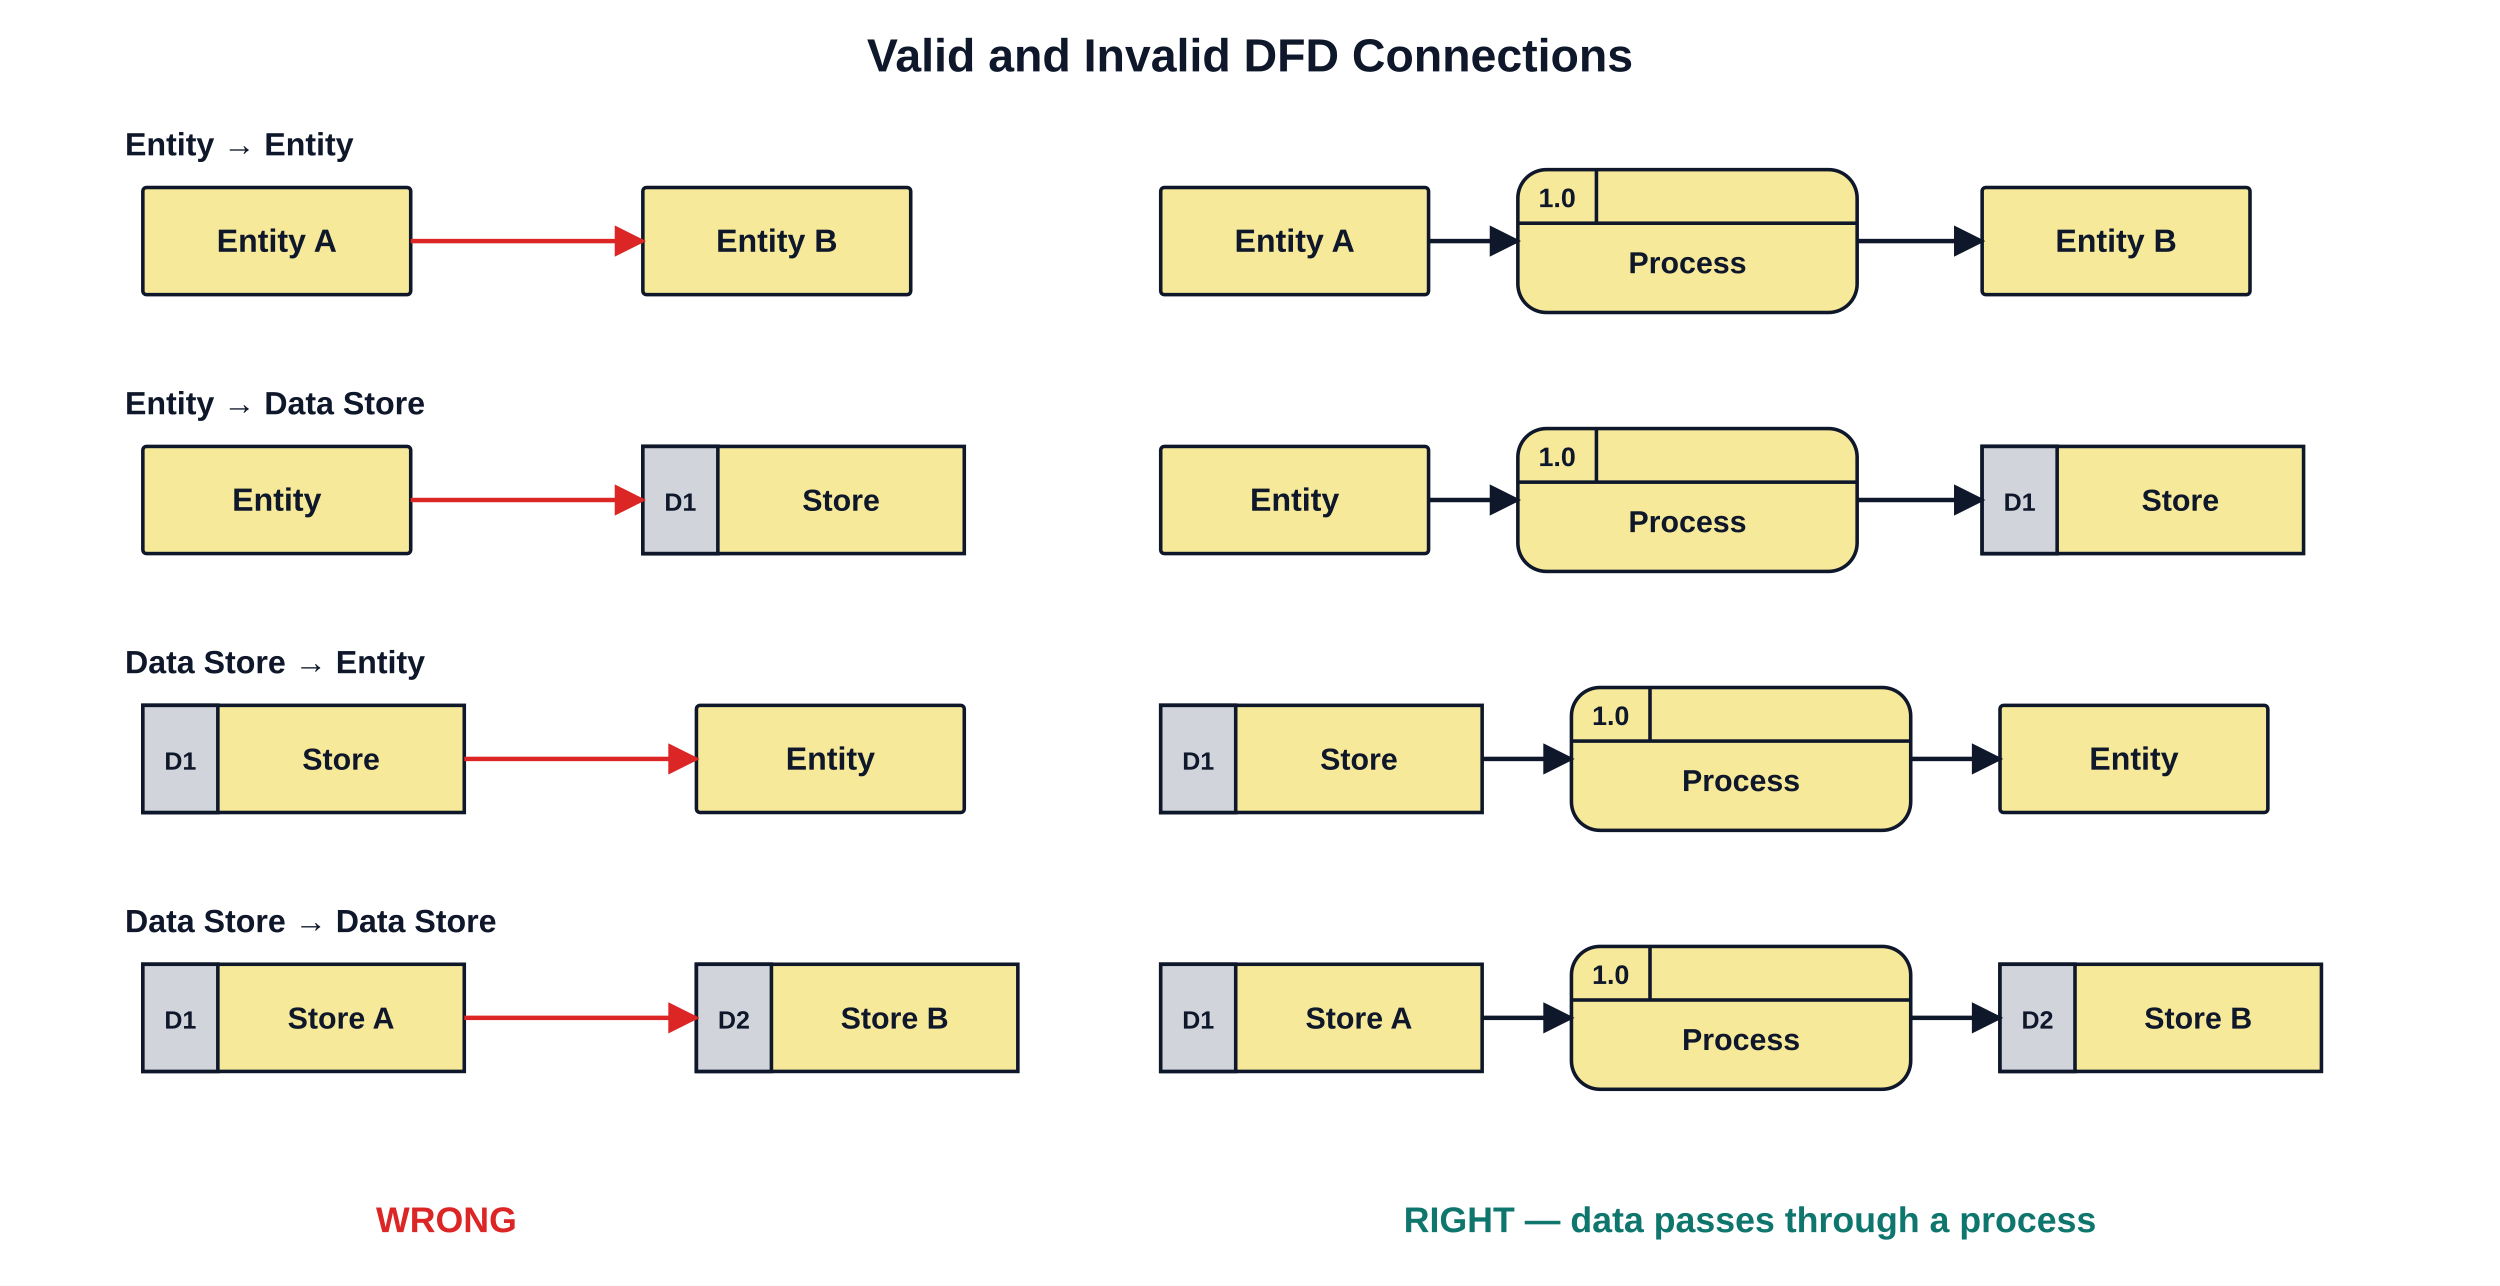
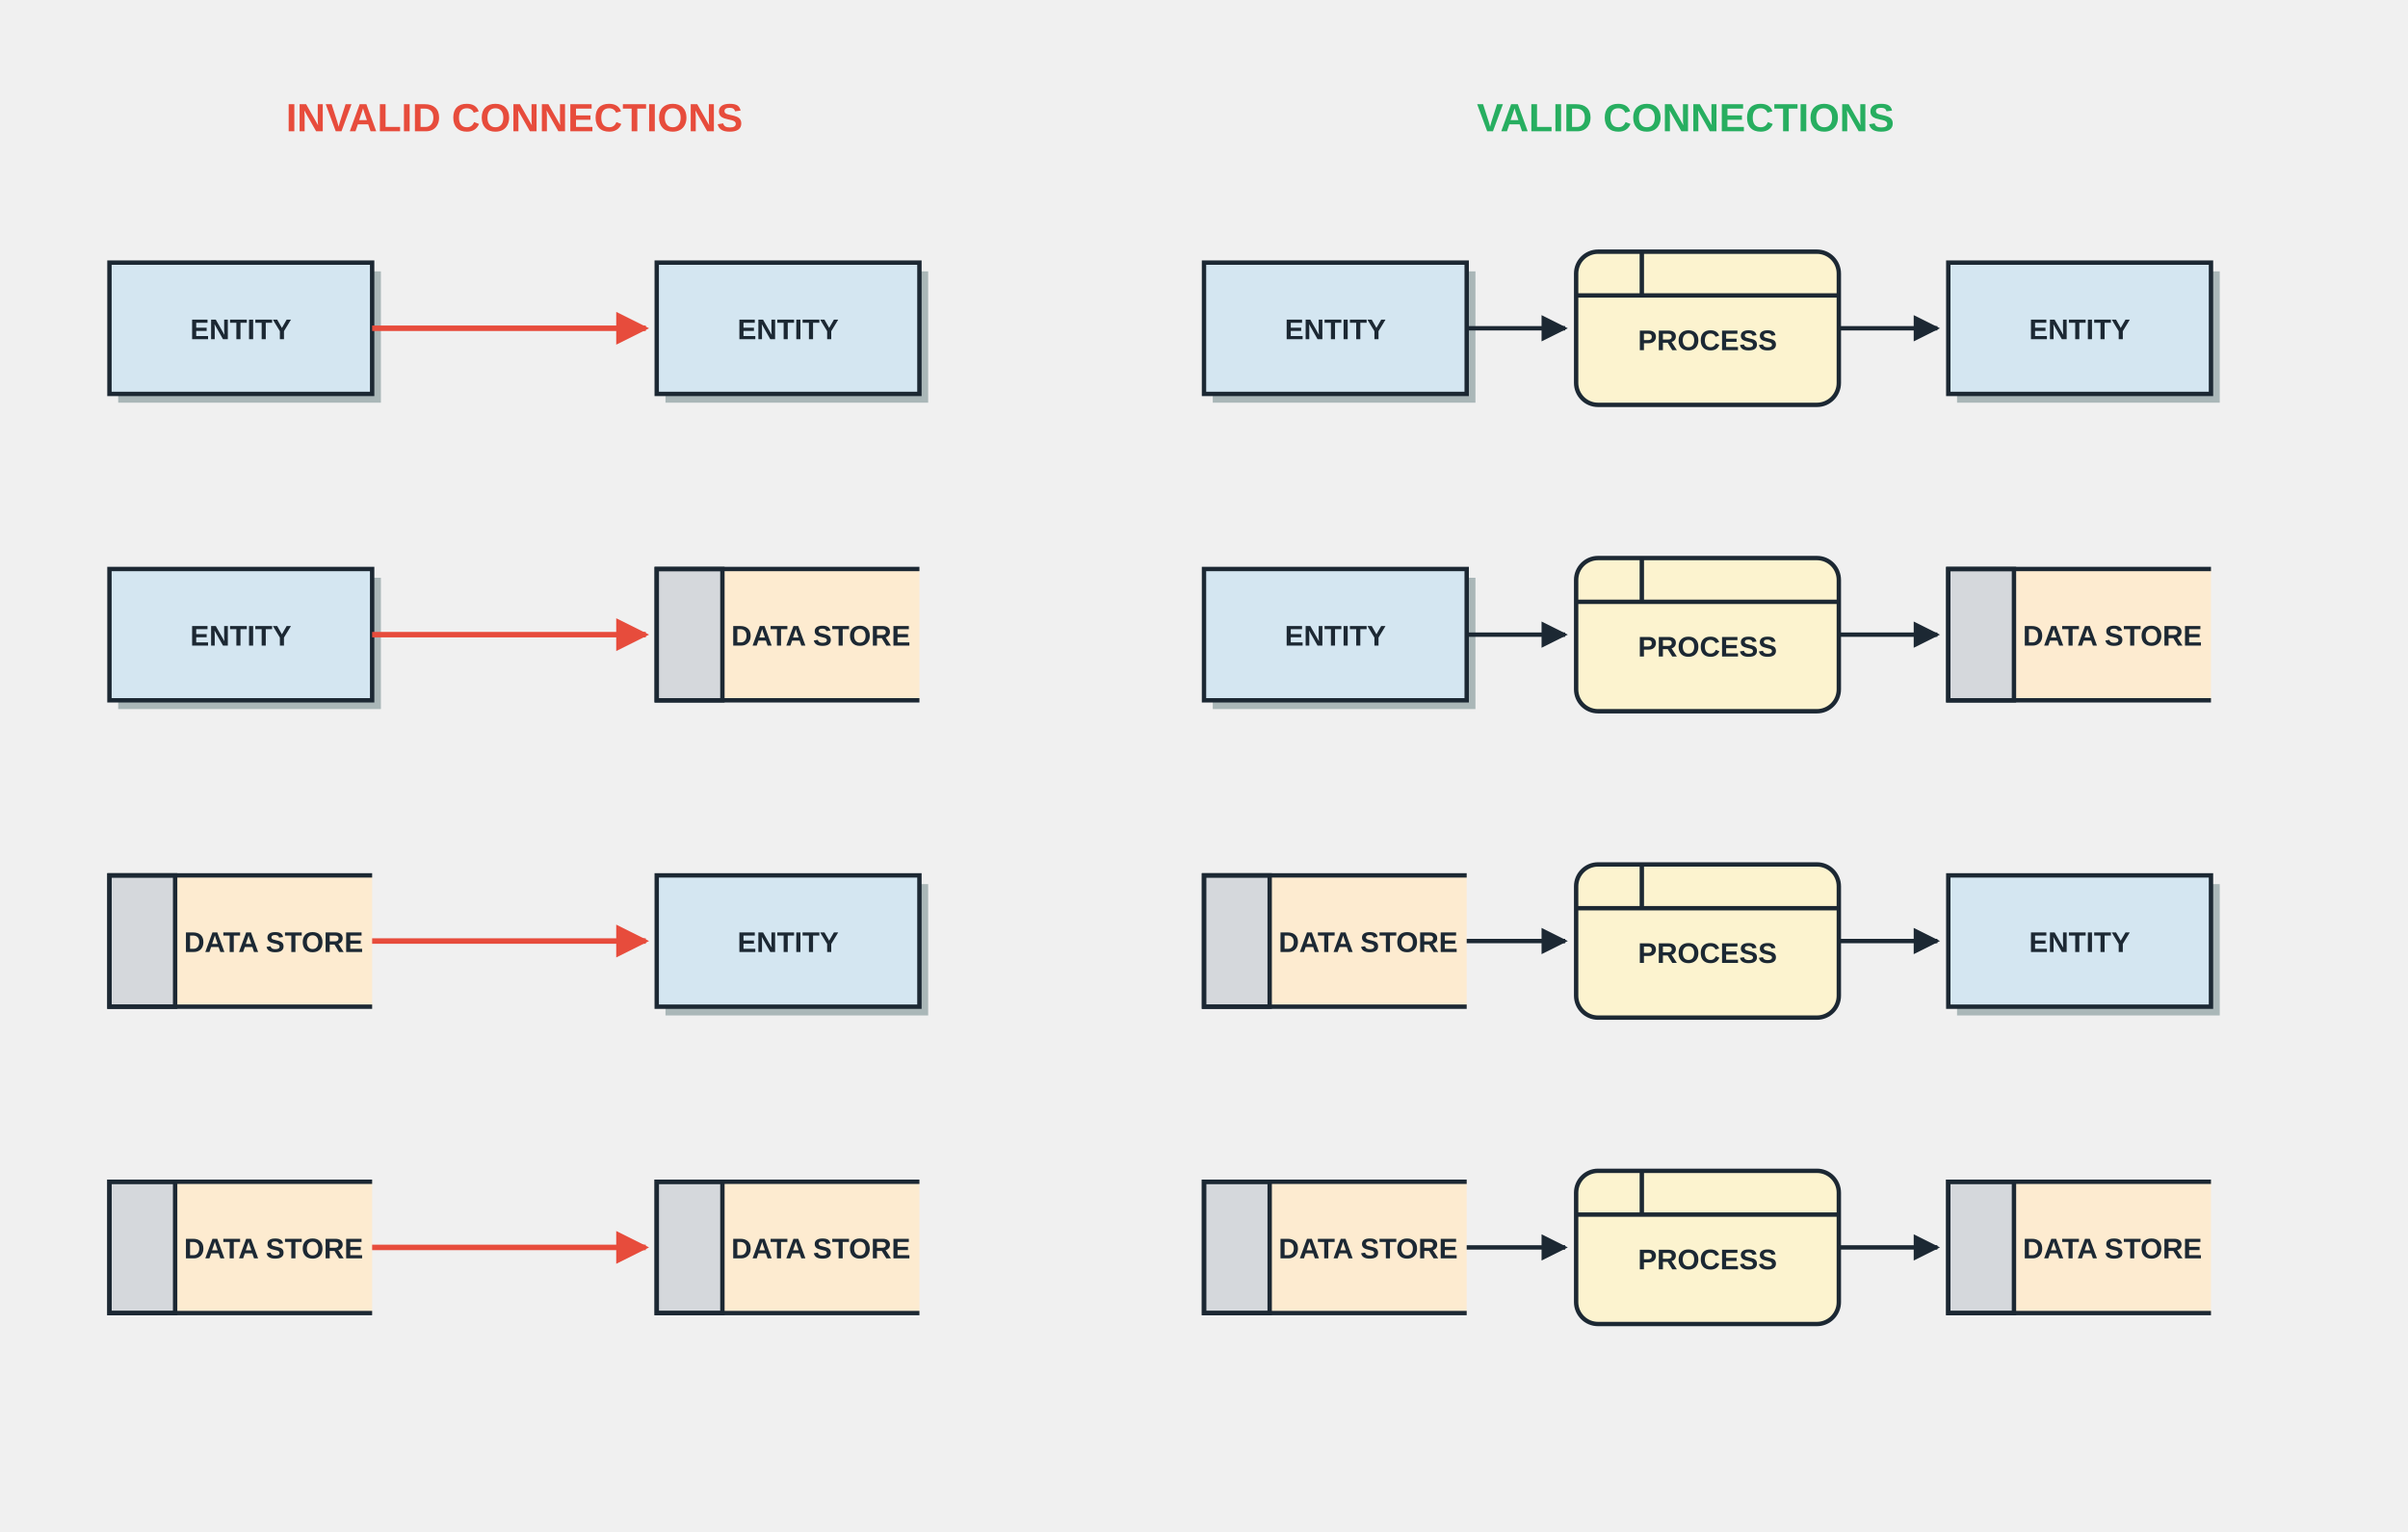
- <svg xmlns="http://www.w3.org/2000/svg" width="1400" height="720" viewBox="0 0 1400 720" role="img">
+ <svg xmlns="http://www.w3.org/2000/svg" viewBox="0 0 1100 700" width="100%" height="100%">
+   <style>
+     .entity { fill: #D4E6F1; stroke: #1C2833; stroke-width: 2px; }
+     .shadow { fill: #AAB7B8; }
+     .process { fill: #FCF3CF; stroke: #1C2833; stroke-width: 2px; }
+     .store { fill: #FDEBD0; stroke: #1C2833; stroke-width: 2px; fill-opacity: 0; }
+     .store-bg { fill: #FDEBD0; }
+     .store-id { fill: #D5D8DC; stroke: #1C2833; stroke-width: 2px; }
+     .line { stroke: #1C2833; stroke-width: 2px; fill: none; }
+     .line-invalid { stroke: #E74C3C; stroke-width: 2.5px; fill: none; }
+     .text-bold { font-family: Arial, sans-serif; font-weight: bold; font-size: 13px; fill: #1C2833; }
+     .title-invalid { font-family: Arial, sans-serif; font-weight: bold; font-size: 18px; fill: #E74C3C; text-anchor: middle; }
+     .title-valid { font-family: Arial, sans-serif; font-weight: bold; font-size: 18px; fill: #27AE60; text-anchor: middle; }
+   </style>
  <defs>
-     <marker id="arrow" viewBox="0 0 10 10" refX="9" refY="5" markerWidth="7" markerHeight="7" orient="auto-start-reverse">
-       <path d="M 0 0 L 10 5 L 0 10 z" fill="#0F172A" />
+     <marker id="arrow" viewBox="0 0 10 10" refX="9" refY="5" markerWidth="6" markerHeight="6" orient="auto-start-reverse">
+       <path d="M 0 0 L 10 5 L 0 10 z" fill="#1C2833" />
    </marker>
-     <marker id="arrowRed" viewBox="0 0 10 10" refX="9" refY="5" markerWidth="7" markerHeight="7" orient="auto-start-reverse">
-       <path d="M 0 0 L 10 5 L 0 10 z" fill="#DC2626" />
+     <marker id="arrow-invalid" viewBox="0 0 10 10" refX="9" refY="5" markerWidth="6" markerHeight="6" orient="auto-start-reverse">
+       <path d="M 0 0 L 10 5 L 0 10 z" fill="#E74C3C" />
    </marker>
  </defs>
-   <rect width="100%" height="100%" fill="#FFFFFF" />
-   <text x="700" y="40" font-family="Arial, Helvetica, sans-serif" font-size="26" font-weight="800" text-anchor="middle" fill="#0F172A">Valid and Invalid DFD Connections</text>
-   <text x="70" y="87" font-family="Arial, Helvetica, sans-serif" font-size="18" font-weight="800" text-anchor="start" fill="#0F172A">Entity → Entity</text>
-   <rect x="80" y="105" width="150" height="60" rx="2" fill="#F6E99A" stroke="#0F172A" stroke-width="2" />
-   <text x="155.0" y="141.0" font-family="Arial, Helvetica, sans-serif" font-size="18" font-weight="700" text-anchor="middle" fill="#0F172A">Entity A</text>
-   <rect x="360" y="105" width="150" height="60" rx="2" fill="#F6E99A" stroke="#0F172A" stroke-width="2" />
-   <text x="435.0" y="141.0" font-family="Arial, Helvetica, sans-serif" font-size="18" font-weight="700" text-anchor="middle" fill="#0F172A">Entity B</text>
-   <line x1="230" y1="135" x2="360" y2="135" stroke="#DC2626" stroke-width="2.5" marker-end="url(#arrowRed)" />
-   <rect x="650" y="105" width="150" height="60" rx="2" fill="#F6E99A" stroke="#0F172A" stroke-width="2" />
-   <text x="725.0" y="141.0" font-family="Arial, Helvetica, sans-serif" font-size="18" font-weight="700" text-anchor="middle" fill="#0F172A">Entity A</text>
-   <rect x="850" y="95" width="190" height="80" rx="16" fill="#F6E99A" stroke="#0F172A" stroke-width="2" />
-   <line x1="850" y1="125" x2="1040" y2="125" stroke="#0F172A" stroke-width="2" />
-   <line x1="894" y1="95" x2="894" y2="125" stroke="#0F172A" stroke-width="2" />
-   <text x="872" y="116" font-family="Arial, Helvetica, sans-serif" font-size="15" font-weight="700" text-anchor="middle" fill="#0F172A">1.0</text>
-   <text x="945.0" y="153" font-family="Arial, Helvetica, sans-serif" font-size="17" font-weight="700" text-anchor="middle" fill="#0F172A">Process</text>
-   <rect x="1110" y="105" width="150" height="60" rx="2" fill="#F6E99A" stroke="#0F172A" stroke-width="2" />
-   <text x="1185.0" y="141.0" font-family="Arial, Helvetica, sans-serif" font-size="18" font-weight="700" text-anchor="middle" fill="#0F172A">Entity B</text>
-   <line x1="800" y1="135" x2="850" y2="135" stroke="#0F172A" stroke-width="2.5" marker-end="url(#arrow)" />
-   <line x1="1040" y1="135" x2="1110" y2="135" stroke="#0F172A" stroke-width="2.5" marker-end="url(#arrow)" />
-   <text x="70" y="232" font-family="Arial, Helvetica, sans-serif" font-size="18" font-weight="800" text-anchor="start" fill="#0F172A">Entity → Data Store</text>
-   <rect x="80" y="250" width="150" height="60" rx="2" fill="#F6E99A" stroke="#0F172A" stroke-width="2" />
-   <text x="155.0" y="286.0" font-family="Arial, Helvetica, sans-serif" font-size="18" font-weight="700" text-anchor="middle" fill="#0F172A">Entity</text>
-   <rect x="360" y="250" width="180" height="60" fill="#F6E99A" stroke="#0F172A" stroke-width="2" />
-   <rect x="360" y="250" width="42" height="60" fill="#D1D5DB" stroke="#0F172A" stroke-width="2" />
-   <text x="381" y="286.0" font-family="Arial, Helvetica, sans-serif" font-size="14" font-weight="700" text-anchor="middle" fill="#0F172A">D1</text>
-   <text x="471.0" y="286.0" font-family="Arial, Helvetica, sans-serif" font-size="17" font-weight="700" text-anchor="middle" fill="#0F172A">Store</text>
-   <line x1="230" y1="280" x2="360" y2="280" stroke="#DC2626" stroke-width="2.5" marker-end="url(#arrowRed)" />
-   <rect x="650" y="250" width="150" height="60" rx="2" fill="#F6E99A" stroke="#0F172A" stroke-width="2" />
-   <text x="725.0" y="286.0" font-family="Arial, Helvetica, sans-serif" font-size="18" font-weight="700" text-anchor="middle" fill="#0F172A">Entity</text>
-   <rect x="850" y="240" width="190" height="80" rx="16" fill="#F6E99A" stroke="#0F172A" stroke-width="2" />
-   <line x1="850" y1="270" x2="1040" y2="270" stroke="#0F172A" stroke-width="2" />
-   <line x1="894" y1="240" x2="894" y2="270" stroke="#0F172A" stroke-width="2" />
-   <text x="872" y="261" font-family="Arial, Helvetica, sans-serif" font-size="15" font-weight="700" text-anchor="middle" fill="#0F172A">1.0</text>
-   <text x="945.0" y="298" font-family="Arial, Helvetica, sans-serif" font-size="17" font-weight="700" text-anchor="middle" fill="#0F172A">Process</text>
-   <rect x="1110" y="250" width="180" height="60" fill="#F6E99A" stroke="#0F172A" stroke-width="2" />
-   <rect x="1110" y="250" width="42" height="60" fill="#D1D5DB" stroke="#0F172A" stroke-width="2" />
-   <text x="1131" y="286.0" font-family="Arial, Helvetica, sans-serif" font-size="14" font-weight="700" text-anchor="middle" fill="#0F172A">D1</text>
-   <text x="1221.0" y="286.0" font-family="Arial, Helvetica, sans-serif" font-size="17" font-weight="700" text-anchor="middle" fill="#0F172A">Store</text>
-   <line x1="800" y1="280" x2="850" y2="280" stroke="#0F172A" stroke-width="2.5" marker-end="url(#arrow)" />
-   <line x1="1040" y1="280" x2="1110" y2="280" stroke="#0F172A" stroke-width="2.5" marker-end="url(#arrow)" />
-   <text x="70" y="377" font-family="Arial, Helvetica, sans-serif" font-size="18" font-weight="800" text-anchor="start" fill="#0F172A">Data Store → Entity</text>
-   <rect x="80" y="395" width="180" height="60" fill="#F6E99A" stroke="#0F172A" stroke-width="2" />
-   <rect x="80" y="395" width="42" height="60" fill="#D1D5DB" stroke="#0F172A" stroke-width="2" />
-   <text x="101" y="431.0" font-family="Arial, Helvetica, sans-serif" font-size="14" font-weight="700" text-anchor="middle" fill="#0F172A">D1</text>
-   <text x="191.0" y="431.0" font-family="Arial, Helvetica, sans-serif" font-size="17" font-weight="700" text-anchor="middle" fill="#0F172A">Store</text>
-   <rect x="390" y="395" width="150" height="60" rx="2" fill="#F6E99A" stroke="#0F172A" stroke-width="2" />
-   <text x="465.0" y="431.0" font-family="Arial, Helvetica, sans-serif" font-size="18" font-weight="700" text-anchor="middle" fill="#0F172A">Entity</text>
-   <line x1="260" y1="425" x2="390" y2="425" stroke="#DC2626" stroke-width="2.5" marker-end="url(#arrowRed)" />
-   <rect x="650" y="395" width="180" height="60" fill="#F6E99A" stroke="#0F172A" stroke-width="2" />
-   <rect x="650" y="395" width="42" height="60" fill="#D1D5DB" stroke="#0F172A" stroke-width="2" />
-   <text x="671" y="431.0" font-family="Arial, Helvetica, sans-serif" font-size="14" font-weight="700" text-anchor="middle" fill="#0F172A">D1</text>
-   <text x="761.0" y="431.0" font-family="Arial, Helvetica, sans-serif" font-size="17" font-weight="700" text-anchor="middle" fill="#0F172A">Store</text>
-   <rect x="880" y="385" width="190" height="80" rx="16" fill="#F6E99A" stroke="#0F172A" stroke-width="2" />
-   <line x1="880" y1="415" x2="1070" y2="415" stroke="#0F172A" stroke-width="2" />
-   <line x1="924" y1="385" x2="924" y2="415" stroke="#0F172A" stroke-width="2" />
-   <text x="902" y="406" font-family="Arial, Helvetica, sans-serif" font-size="15" font-weight="700" text-anchor="middle" fill="#0F172A">1.0</text>
-   <text x="975.0" y="443" font-family="Arial, Helvetica, sans-serif" font-size="17" font-weight="700" text-anchor="middle" fill="#0F172A">Process</text>
-   <rect x="1120" y="395" width="150" height="60" rx="2" fill="#F6E99A" stroke="#0F172A" stroke-width="2" />
-   <text x="1195.0" y="431.0" font-family="Arial, Helvetica, sans-serif" font-size="18" font-weight="700" text-anchor="middle" fill="#0F172A">Entity</text>
-   <line x1="830" y1="425" x2="880" y2="425" stroke="#0F172A" stroke-width="2.5" marker-end="url(#arrow)" />
-   <line x1="1070" y1="425" x2="1120" y2="425" stroke="#0F172A" stroke-width="2.5" marker-end="url(#arrow)" />
-   <text x="70" y="522" font-family="Arial, Helvetica, sans-serif" font-size="18" font-weight="800" text-anchor="start" fill="#0F172A">Data Store → Data Store</text>
-   <rect x="80" y="540" width="180" height="60" fill="#F6E99A" stroke="#0F172A" stroke-width="2" />
-   <rect x="80" y="540" width="42" height="60" fill="#D1D5DB" stroke="#0F172A" stroke-width="2" />
-   <text x="101" y="576.0" font-family="Arial, Helvetica, sans-serif" font-size="14" font-weight="700" text-anchor="middle" fill="#0F172A">D1</text>
-   <text x="191.0" y="576.0" font-family="Arial, Helvetica, sans-serif" font-size="17" font-weight="700" text-anchor="middle" fill="#0F172A">Store A</text>
-   <rect x="390" y="540" width="180" height="60" fill="#F6E99A" stroke="#0F172A" stroke-width="2" />
-   <rect x="390" y="540" width="42" height="60" fill="#D1D5DB" stroke="#0F172A" stroke-width="2" />
-   <text x="411" y="576.0" font-family="Arial, Helvetica, sans-serif" font-size="14" font-weight="700" text-anchor="middle" fill="#0F172A">D2</text>
-   <text x="501.0" y="576.0" font-family="Arial, Helvetica, sans-serif" font-size="17" font-weight="700" text-anchor="middle" fill="#0F172A">Store B</text>
-   <line x1="260" y1="570" x2="390" y2="570" stroke="#DC2626" stroke-width="2.5" marker-end="url(#arrowRed)" />
-   <rect x="650" y="540" width="180" height="60" fill="#F6E99A" stroke="#0F172A" stroke-width="2" />
-   <rect x="650" y="540" width="42" height="60" fill="#D1D5DB" stroke="#0F172A" stroke-width="2" />
-   <text x="671" y="576.0" font-family="Arial, Helvetica, sans-serif" font-size="14" font-weight="700" text-anchor="middle" fill="#0F172A">D1</text>
-   <text x="761.0" y="576.0" font-family="Arial, Helvetica, sans-serif" font-size="17" font-weight="700" text-anchor="middle" fill="#0F172A">Store A</text>
-   <rect x="880" y="530" width="190" height="80" rx="16" fill="#F6E99A" stroke="#0F172A" stroke-width="2" />
-   <line x1="880" y1="560" x2="1070" y2="560" stroke="#0F172A" stroke-width="2" />
-   <line x1="924" y1="530" x2="924" y2="560" stroke="#0F172A" stroke-width="2" />
-   <text x="902" y="551" font-family="Arial, Helvetica, sans-serif" font-size="15" font-weight="700" text-anchor="middle" fill="#0F172A">1.0</text>
-   <text x="975.0" y="588" font-family="Arial, Helvetica, sans-serif" font-size="17" font-weight="700" text-anchor="middle" fill="#0F172A">Process</text>
-   <rect x="1120" y="540" width="180" height="60" fill="#F6E99A" stroke="#0F172A" stroke-width="2" />
-   <rect x="1120" y="540" width="42" height="60" fill="#D1D5DB" stroke="#0F172A" stroke-width="2" />
-   <text x="1141" y="576.0" font-family="Arial, Helvetica, sans-serif" font-size="14" font-weight="700" text-anchor="middle" fill="#0F172A">D2</text>
-   <text x="1231.0" y="576.0" font-family="Arial, Helvetica, sans-serif" font-size="17" font-weight="700" text-anchor="middle" fill="#0F172A">Store B</text>
-   <line x1="830" y1="570" x2="880" y2="570" stroke="#0F172A" stroke-width="2.5" marker-end="url(#arrow)" />
-   <line x1="1070" y1="570" x2="1120" y2="570" stroke="#0F172A" stroke-width="2.5" marker-end="url(#arrow)" />
-   <text x="250" y="690" font-family="Arial, Helvetica, sans-serif" font-size="20" font-weight="800" text-anchor="middle" fill="#DC2626">WRONG</text>
-   <text x="980" y="690" font-family="Arial, Helvetica, sans-serif" font-size="20" font-weight="800" text-anchor="middle" fill="#0F766E">RIGHT — data passes through a process</text>
+   <text x="235" y="60" class="title-invalid">INVALID CONNECTIONS</text>
+   <text x="770" y="60" class="title-valid">VALID CONNECTIONS</text>
+   <rect x="54" y="124" width="120" height="60" class="shadow" />
+   <rect x="50" y="120" width="120" height="60" class="entity" />
+   <text x="110" y="155" class="text-bold" text-anchor="middle">ENTITY</text>
+   <line x1="170" y1="150" x2="295" y2="150" class="line-invalid" marker-end="url(#arrow-invalid)" />
+   <rect x="304" y="124" width="120" height="60" class="shadow" />
+   <rect x="300" y="120" width="120" height="60" class="entity" />
+   <text x="360" y="155" class="text-bold" text-anchor="middle">ENTITY</text>
+   <rect x="554" y="124" width="120" height="60" class="shadow" />
+   <rect x="550" y="120" width="120" height="60" class="entity" />
+   <text x="610" y="155" class="text-bold" text-anchor="middle">ENTITY</text>
+   <line x1="670" y1="150" x2="715" y2="150" class="line" marker-end="url(#arrow)" />
+   <rect x="720" y="115" width="120" height="70" rx="10" class="process" />
+   <line x1="720" y1="135" x2="840" y2="135" class="line" />
+   <line x1="750" y1="115" x2="750" y2="135" class="line" />
+   <text x="780" y="160" class="text-bold" text-anchor="middle">PROCESS</text>
+   <line x1="840" y1="150" x2="885" y2="150" class="line" marker-end="url(#arrow)" />
+   <rect x="894" y="124" width="120" height="60" class="shadow" />
+   <rect x="890" y="120" width="120" height="60" class="entity" />
+   <text x="950" y="155" class="text-bold" text-anchor="middle">ENTITY</text>
+   <rect x="54" y="264" width="120" height="60" class="shadow" />
+   <rect x="50" y="260" width="120" height="60" class="entity" />
+   <text x="110" y="295" class="text-bold" text-anchor="middle">ENTITY</text>
+   <line x1="170" y1="290" x2="295" y2="290" class="line-invalid" marker-end="url(#arrow-invalid)" />
+   <rect x="300" y="260" width="120" height="60" class="store-bg" />
+   <rect x="300" y="260" width="30" height="60" class="store-id" />
+   <path d="M 420 260 L 300 260 L 300 320 L 420 320" class="store" />
+   <text x="375" y="295" class="text-bold" text-anchor="middle">DATA STORE</text>
+   <rect x="554" y="264" width="120" height="60" class="shadow" />
+   <rect x="550" y="260" width="120" height="60" class="entity" />
+   <text x="610" y="295" class="text-bold" text-anchor="middle">ENTITY</text>
+   <line x1="670" y1="290" x2="715" y2="290" class="line" marker-end="url(#arrow)" />
+   <rect x="720" y="255" width="120" height="70" rx="10" class="process" />
+   <line x1="720" y1="275" x2="840" y2="275" class="line" />
+   <line x1="750" y1="255" x2="750" y2="275" class="line" />
+   <text x="780" y="300" class="text-bold" text-anchor="middle">PROCESS</text>
+   <line x1="840" y1="290" x2="885" y2="290" class="line" marker-end="url(#arrow)" />
+   <rect x="890" y="260" width="120" height="60" class="store-bg" />
+   <rect x="890" y="260" width="30" height="60" class="store-id" />
+   <path d="M 1010 260 L 890 260 L 890 320 L 1010 320" class="store" />
+   <text x="965" y="295" class="text-bold" text-anchor="middle">DATA STORE</text>
+   <rect x="50" y="400" width="120" height="60" class="store-bg" />
+   <rect x="50" y="400" width="30" height="60" class="store-id" />
+   <path d="M 170 400 L 50 400 L 50 460 L 170 460" class="store" />
+   <text x="125" y="435" class="text-bold" text-anchor="middle">DATA STORE</text>
+   <line x1="170" y1="430" x2="295" y2="430" class="line-invalid" marker-end="url(#arrow-invalid)" />
+   <rect x="304" y="404" width="120" height="60" class="shadow" />
+   <rect x="300" y="400" width="120" height="60" class="entity" />
+   <text x="360" y="435" class="text-bold" text-anchor="middle">ENTITY</text>
+   <rect x="550" y="400" width="120" height="60" class="store-bg" />
+   <rect x="550" y="400" width="30" height="60" class="store-id" />
+   <path d="M 670 400 L 550 400 L 550 460 L 670 460" class="store" />
+   <text x="625" y="435" class="text-bold" text-anchor="middle">DATA STORE</text>
+   <line x1="670" y1="430" x2="715" y2="430" class="line" marker-end="url(#arrow)" />
+   <rect x="720" y="395" width="120" height="70" rx="10" class="process" />
+   <line x1="720" y1="415" x2="840" y2="415" class="line" />
+   <line x1="750" y1="395" x2="750" y2="415" class="line" />
+   <text x="780" y="440" class="text-bold" text-anchor="middle">PROCESS</text>
+   <line x1="840" y1="430" x2="885" y2="430" class="line" marker-end="url(#arrow)" />
+   <rect x="894" y="404" width="120" height="60" class="shadow" />
+   <rect x="890" y="400" width="120" height="60" class="entity" />
+   <text x="950" y="435" class="text-bold" text-anchor="middle">ENTITY</text>
+   <rect x="50" y="540" width="120" height="60" class="store-bg" />
+   <rect x="50" y="540" width="30" height="60" class="store-id" />
+   <path d="M 170 540 L 50 540 L 50 600 L 170 600" class="store" />
+   <text x="125" y="575" class="text-bold" text-anchor="middle">DATA STORE</text>
+   <line x1="170" y1="570" x2="295" y2="570" class="line-invalid" marker-end="url(#arrow-invalid)" />
+   <rect x="300" y="540" width="120" height="60" class="store-bg" />
+   <rect x="300" y="540" width="30" height="60" class="store-id" />
+   <path d="M 420 540 L 300 540 L 300 600 L 420 600" class="store" />
+   <text x="375" y="575" class="text-bold" text-anchor="middle">DATA STORE</text>
+   <rect x="550" y="540" width="120" height="60" class="store-bg" />
+   <rect x="550" y="540" width="30" height="60" class="store-id" />
+   <path d="M 670 540 L 550 540 L 550 600 L 670 600" class="store" />
+   <text x="625" y="575" class="text-bold" text-anchor="middle">DATA STORE</text>
+   <line x1="670" y1="570" x2="715" y2="570" class="line" marker-end="url(#arrow)" />
+   <rect x="720" y="535" width="120" height="70" rx="10" class="process" />
+   <line x1="720" y1="555" x2="840" y2="555" class="line" />
+   <line x1="750" y1="535" x2="750" y2="555" class="line" />
+   <text x="780" y="580" class="text-bold" text-anchor="middle">PROCESS</text>
+   <line x1="840" y1="570" x2="885" y2="570" class="line" marker-end="url(#arrow)" />
+   <rect x="890" y="540" width="120" height="60" class="store-bg" />
+   <rect x="890" y="540" width="30" height="60" class="store-id" />
+   <path d="M 1010 540 L 890 540 L 890 600 L 1010 600" class="store" />
+   <text x="965" y="575" class="text-bold" text-anchor="middle">DATA STORE</text>
</svg>
